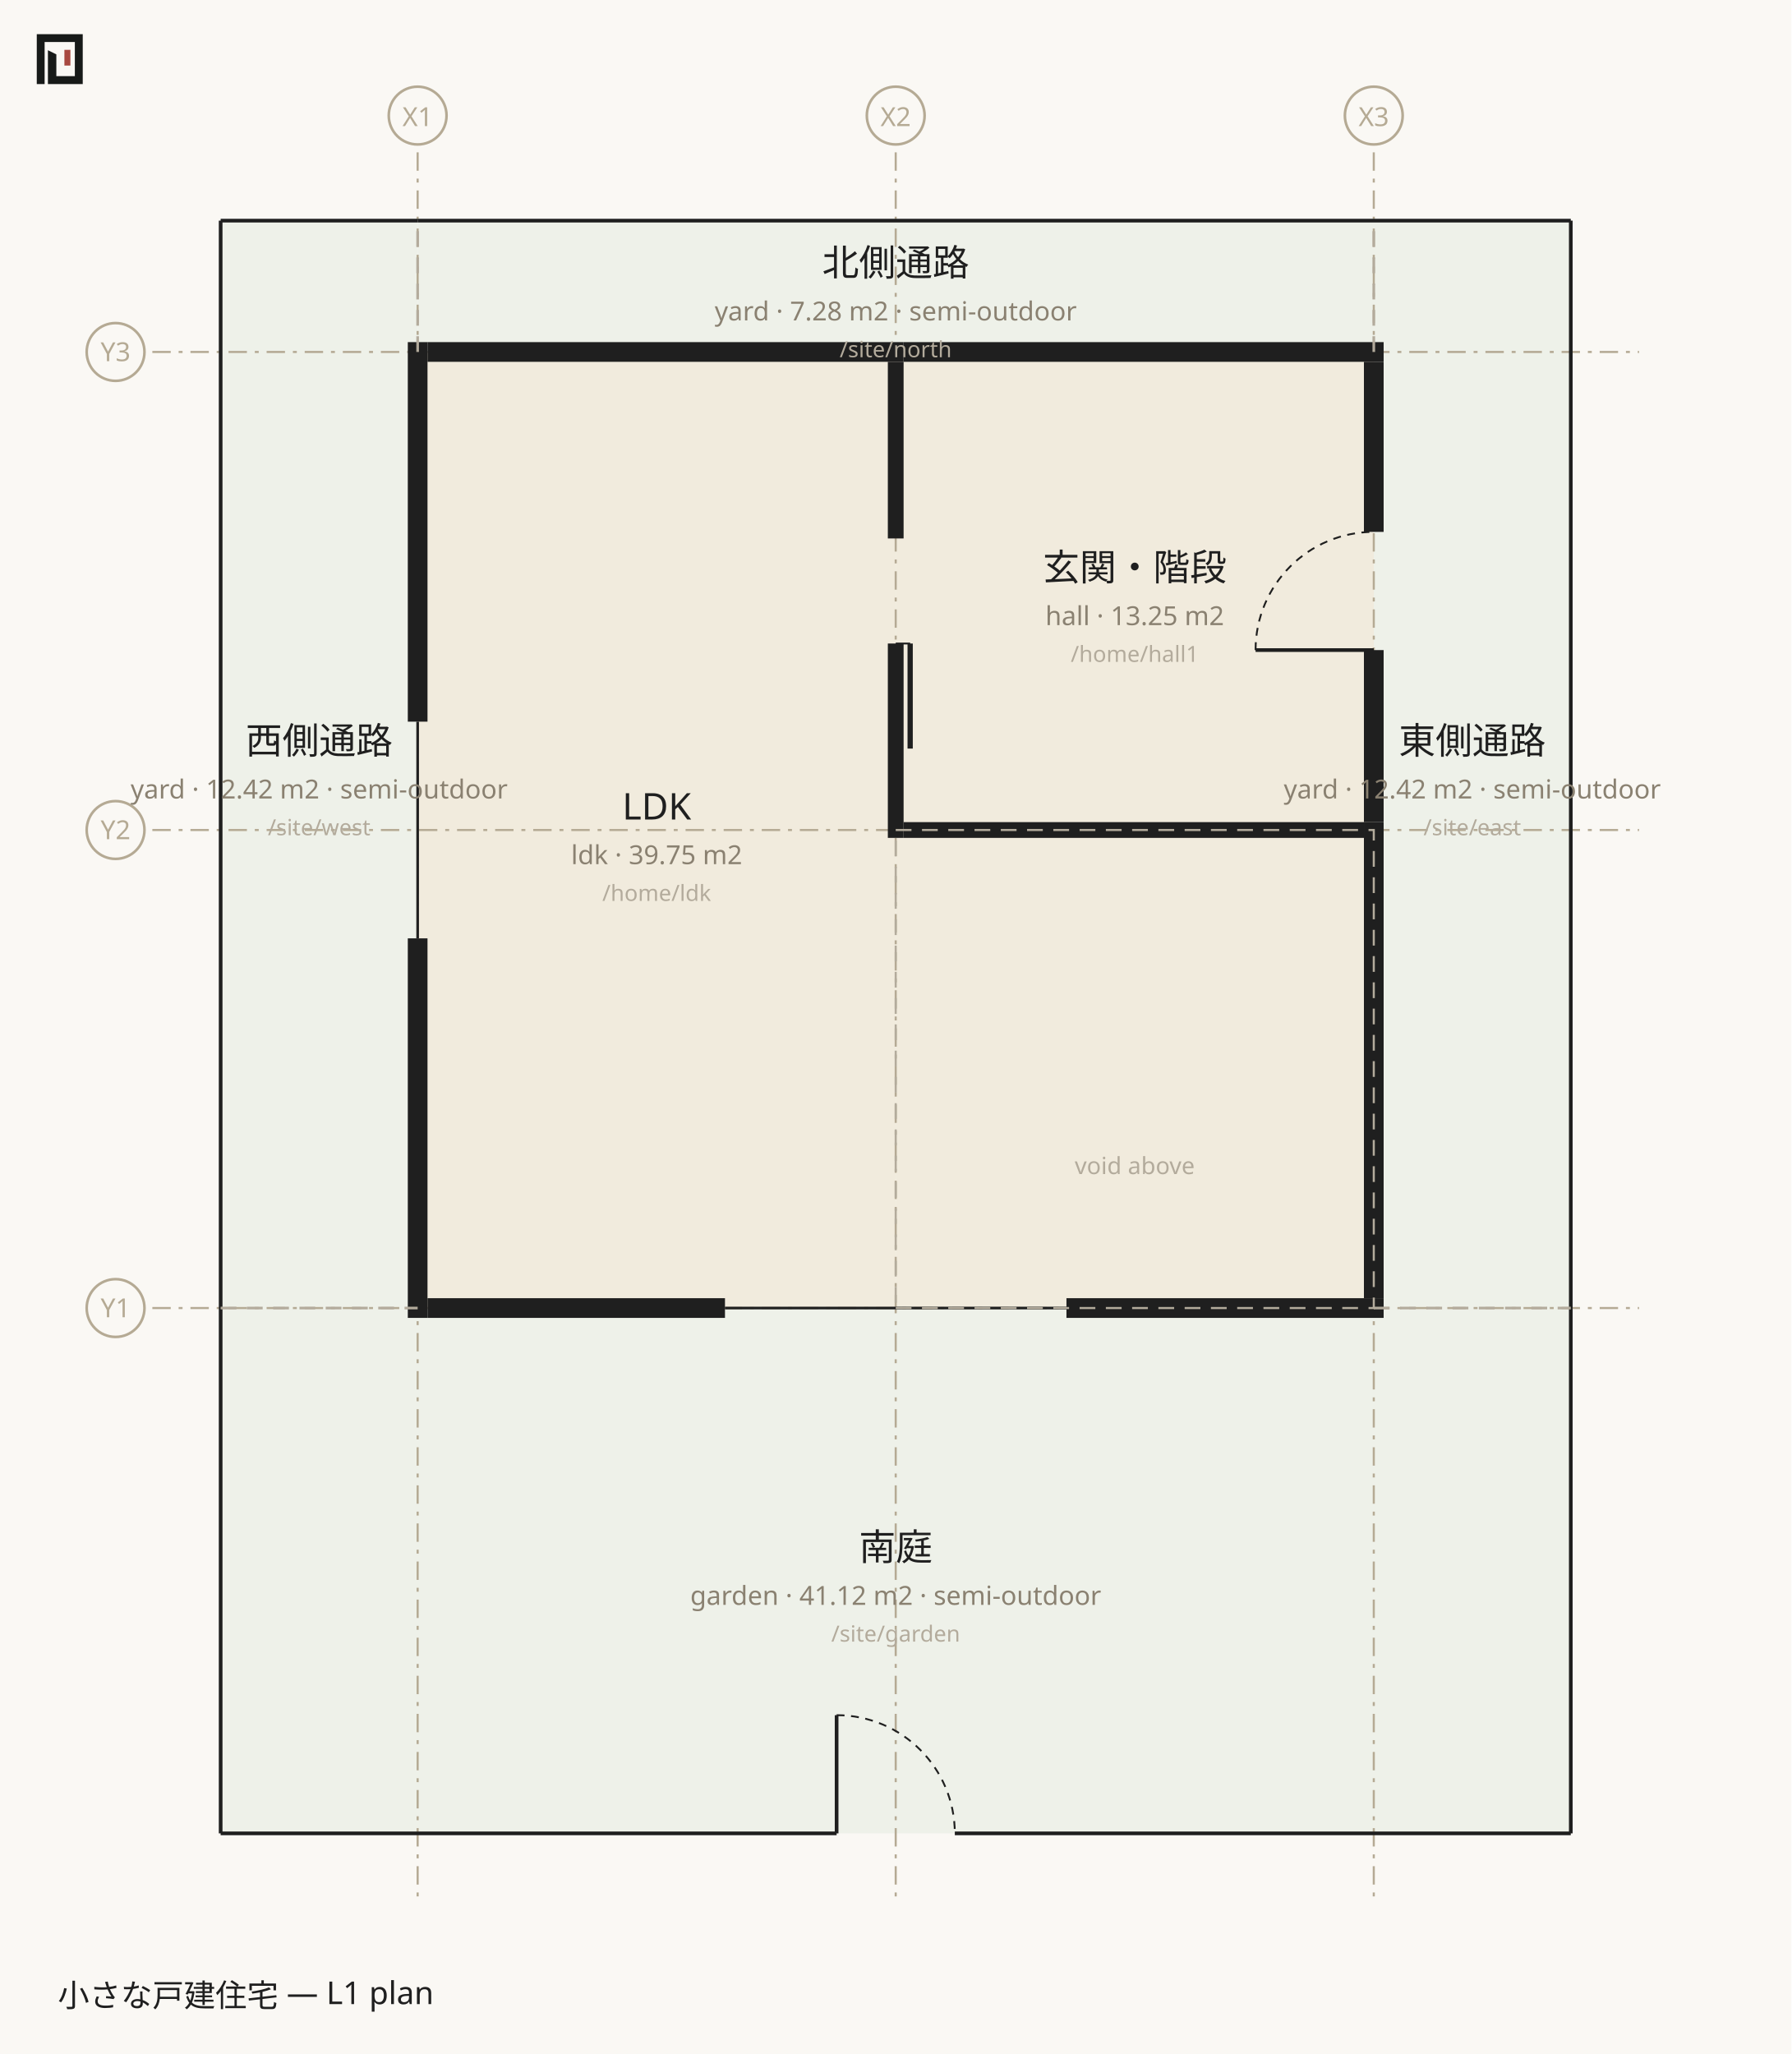
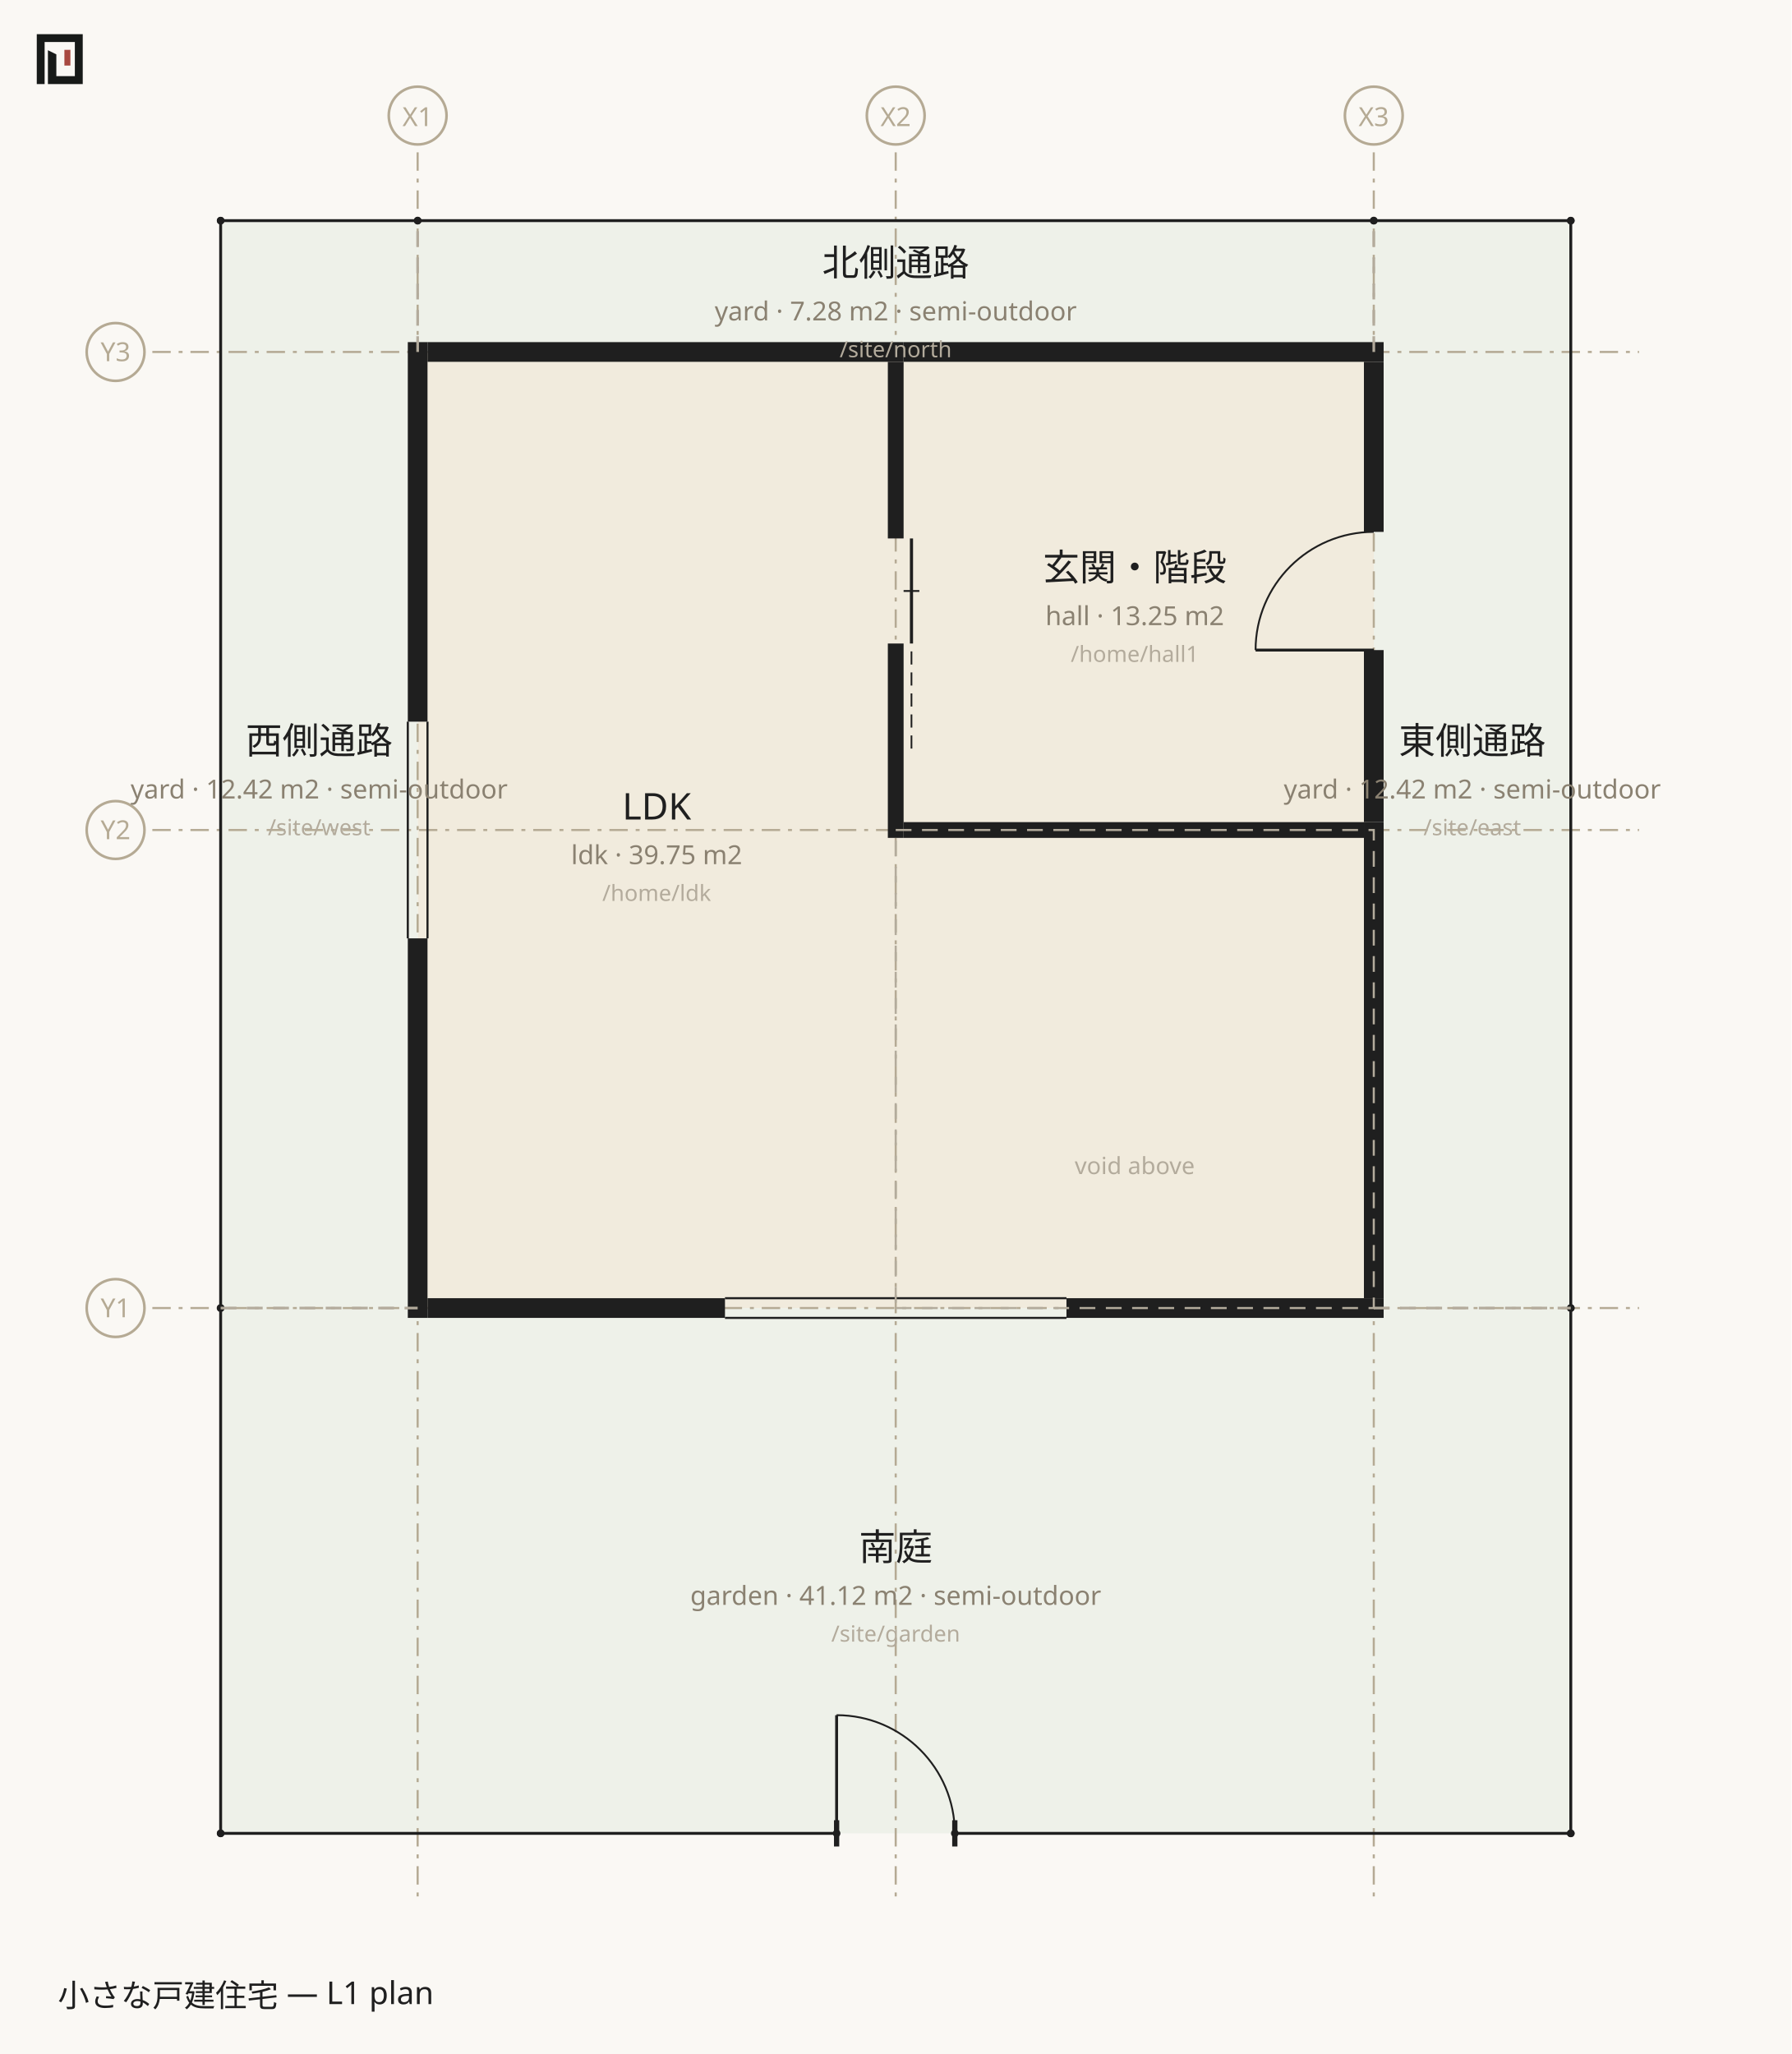
<svg xmlns="http://www.w3.org/2000/svg" width="682" height="782" viewBox="0 0 682 782" font-family="'Hiragino Sans','Noto Sans JP',sans-serif">
  <rect width="682" height="782" fill="#faf8f4" />
  <g transform="translate(9.11 9.27) scale(0.02179)">
    <path d="M1027.53 171.361L224.461 171.363L224.392 1043.39L361.454 1043.42L361.567 308.689L889.587 308.679L889.581 904.864L566.4 904.876L566.387 524.585L419.01 452.015L419.047 1043.39L1027.51 1043.43L1027.53 171.361Z" fill="#171A18" />
    <path d="M707 445.022L811.864 445L811.858 613.697C811.831 648.974 812.209 684.759 811.831 720L707.005 719.933L707 445.022Z" fill="#A84940" />
  </g>
  <path d="M 341 316 L 523 316 L 523 134 L 341 134 Z" fill="#f1ebdd" />
  <path d="M 159 498 L 341 498 L 341 134 L 159 134 Z" fill="#f1ebdd" />
  <path d="M 341 498 L 523 498 L 523 316 L 341 316 Z" fill="#f1ebdd" />
  <path d="M 523 498 L 598 498 L 598 84 L 523 84 Z" fill="#eef1e9" />
  <path d="M 84 698 L 598 698 L 598 498 L 84 498 Z" fill="#eef1e9" />
  <path d="M 159 134 L 523 134 L 523 84 L 159 84 Z" fill="#eef1e9" />
  <path d="M 84 498 L 159 498 L 159 84 L 84 84 Z" fill="#eef1e9" />
  <line x1="159" y1="58" x2="159" y2="724" stroke="#b5aa94" stroke-width="0.8" stroke-dasharray="7 3 1.5 3" />
  <circle cx="159" cy="44" r="11" fill="none" stroke="#b5aa94" stroke-width="1" />
  <text x="159" y="48" text-anchor="middle" font-size="10" fill="#b5aa94">X1</text>
  <line x1="341" y1="58" x2="341" y2="724" stroke="#b5aa94" stroke-width="0.8" stroke-dasharray="7 3 1.5 3" />
  <circle cx="341" cy="44" r="11" fill="none" stroke="#b5aa94" stroke-width="1" />
  <text x="341" y="48" text-anchor="middle" font-size="10" fill="#b5aa94">X2</text>
  <line x1="523" y1="58" x2="523" y2="724" stroke="#b5aa94" stroke-width="0.8" stroke-dasharray="7 3 1.5 3" />
  <circle cx="523" cy="44" r="11" fill="none" stroke="#b5aa94" stroke-width="1" />
  <text x="523" y="48" text-anchor="middle" font-size="10" fill="#b5aa94">X3</text>
  <line x1="58" y1="498" x2="624" y2="498" stroke="#b5aa94" stroke-width="0.8" stroke-dasharray="7 3 1.5 3" />
  <circle cx="44" cy="498" r="11" fill="none" stroke="#b5aa94" stroke-width="1" />
  <text x="44" y="501.5" text-anchor="middle" font-size="10" fill="#b5aa94">Y1</text>
  <line x1="58" y1="316" x2="624" y2="316" stroke="#b5aa94" stroke-width="0.8" stroke-dasharray="7 3 1.5 3" />
  <circle cx="44" cy="316" r="11" fill="none" stroke="#b5aa94" stroke-width="1" />
  <text x="44" y="319.5" text-anchor="middle" font-size="10" fill="#b5aa94">Y2</text>
  <line x1="58" y1="134" x2="624" y2="134" stroke="#b5aa94" stroke-width="0.8" stroke-dasharray="7 3 1.5 3" />
  <circle cx="44" cy="134" r="11" fill="none" stroke="#b5aa94" stroke-width="1" />
  <text x="44" y="137.5" text-anchor="middle" font-size="10" fill="#b5aa94">Y3</text>
  <path d="M 338 319 L 338 245 L 344 245 L 344 319 Z" fill="#1f1f1f" />
  <path d="M 338 205 L 338 137.75 L 344 137.75 L 344 205 Z" fill="#1f1f1f" />
  <path d="M 344 313 L 519.25 313 L 519.25 319 L 344 319 Z" fill="#1f1f1f" />
  <path d="M 519.25 313 L 519.25 247.5 L 526.75 247.5 L 526.75 313 Z" fill="#1f1f1f" />
  <path d="M 519.25 202.5 L 519.25 137.75 L 526.75 137.75 L 526.75 202.5 Z" fill="#1f1f1f" />
  <path d="M 344 130.25 L 526.75 130.25 L 526.75 137.75 L 344 137.75 Z" fill="#1f1f1f" />
  <path d="M 519.25 494.25 L 519.25 313 L 526.75 313 L 526.75 494.25 Z" fill="#1f1f1f" />
  <path d="M 162.75 494.25 L 276 494.25 L 276 501.75 L 162.75 501.75 Z" fill="#1f1f1f" />
  <path d="M 406 494.25 L 526.75 494.25 L 526.75 501.75 L 406 501.75 Z" fill="#1f1f1f" />
  <path d="M 162.75 130.25 L 344 130.25 L 344 137.75 L 162.75 137.75 Z" fill="#1f1f1f" />
  <path d="M 155.25 501.75 L 155.25 357.25 L 162.75 357.25 L 162.75 501.75 Z" fill="#1f1f1f" />
  <path d="M 155.25 274.75 L 155.25 130.25 L 162.75 130.25 L 162.75 274.75 Z" fill="#1f1f1f" />
-   <line x1="598" y1="498" x2="598" y2="84" stroke="#1f1f1f" stroke-width="1.4" />
-   <line x1="598" y1="698" x2="598" y2="498" stroke="#1f1f1f" stroke-width="1.4" />
-   <line x1="523" y1="84" x2="598" y2="84" stroke="#1f1f1f" stroke-width="1.4" />
-   <line x1="159" y1="84" x2="523" y2="84" stroke="#1f1f1f" stroke-width="1.4" />
-   <line x1="84" y1="84" x2="159" y2="84" stroke="#1f1f1f" stroke-width="1.4" />
-   <line x1="84" y1="698" x2="318.5" y2="698" stroke="#1f1f1f" stroke-width="1.4" />
-   <line x1="363.5" y1="698" x2="598" y2="698" stroke="#1f1f1f" stroke-width="1.4" />
-   <line x1="84" y1="698" x2="84" y2="498" stroke="#1f1f1f" stroke-width="1.4" />
-   <line x1="84" y1="498" x2="84" y2="84" stroke="#1f1f1f" stroke-width="1.4" />
+   <g class="boundary-rail">
+     <line x1="598" y1="498" x2="598" y2="84" stroke="#1f1f1f" stroke-width="1.1" />
+     <circle class="boundary-rail-post" cx="598" cy="498" r="1.45" fill="#1f1f1f" />
+     <circle class="boundary-rail-post" cx="598" cy="84" r="1.45" fill="#1f1f1f" />
+   </g>
+   <g class="boundary-rail">
+     <line x1="598" y1="698" x2="598" y2="498" stroke="#1f1f1f" stroke-width="1.1" />
+     <circle class="boundary-rail-post" cx="598" cy="698" r="1.45" fill="#1f1f1f" />
+     <circle class="boundary-rail-post" cx="598" cy="498" r="1.45" fill="#1f1f1f" />
+   </g>
+   <g class="boundary-rail">
+     <line x1="523" y1="84" x2="598" y2="84" stroke="#1f1f1f" stroke-width="1.1" />
+     <circle class="boundary-rail-post" cx="523" cy="84" r="1.45" fill="#1f1f1f" />
+     <circle class="boundary-rail-post" cx="598" cy="84" r="1.45" fill="#1f1f1f" />
+   </g>
+   <g class="boundary-rail">
+     <line x1="159" y1="84" x2="523" y2="84" stroke="#1f1f1f" stroke-width="1.1" />
+     <circle class="boundary-rail-post" cx="159" cy="84" r="1.45" fill="#1f1f1f" />
+     <circle class="boundary-rail-post" cx="523" cy="84" r="1.45" fill="#1f1f1f" />
+   </g>
+   <g class="boundary-rail">
+     <line x1="84" y1="84" x2="159" y2="84" stroke="#1f1f1f" stroke-width="1.1" />
+     <circle class="boundary-rail-post" cx="84" cy="84" r="1.45" fill="#1f1f1f" />
+     <circle class="boundary-rail-post" cx="159" cy="84" r="1.45" fill="#1f1f1f" />
+   </g>
+   <g class="boundary-rail">
+     <line x1="84" y1="698" x2="318.5" y2="698" stroke="#1f1f1f" stroke-width="1.1" />
+     <circle class="boundary-rail-post" cx="84" cy="698" r="1.45" fill="#1f1f1f" />
+     <circle class="boundary-rail-post" cx="318.5" cy="698" r="1.45" fill="#1f1f1f" />
+   </g>
+   <g class="boundary-rail">
+     <line x1="363.5" y1="698" x2="598" y2="698" stroke="#1f1f1f" stroke-width="1.1" />
+     <circle class="boundary-rail-post" cx="363.5" cy="698" r="1.45" fill="#1f1f1f" />
+     <circle class="boundary-rail-post" cx="598" cy="698" r="1.45" fill="#1f1f1f" />
+   </g>
+   <g class="boundary-rail">
+     <line x1="84" y1="698" x2="84" y2="498" stroke="#1f1f1f" stroke-width="1.1" />
+     <circle class="boundary-rail-post" cx="84" cy="698" r="1.45" fill="#1f1f1f" />
+     <circle class="boundary-rail-post" cx="84" cy="498" r="1.45" fill="#1f1f1f" />
+   </g>
+   <g class="boundary-rail">
+     <line x1="84" y1="498" x2="84" y2="84" stroke="#1f1f1f" stroke-width="1.1" />
+     <circle class="boundary-rail-post" cx="84" cy="498" r="1.45" fill="#1f1f1f" />
+     <circle class="boundary-rail-post" cx="84" cy="84" r="1.45" fill="#1f1f1f" />
+   </g>
  <line x1="523" y1="498" x2="598" y2="498" stroke="#b3ab9c" stroke-width="1" stroke-dasharray="6 4" />
  <line x1="523" y1="134" x2="523" y2="84" stroke="#b3ab9c" stroke-width="1" stroke-dasharray="6 4" />
  <line x1="84" y1="498" x2="159" y2="498" stroke="#b3ab9c" stroke-width="1" stroke-dasharray="6 4" />
  <line x1="159" y1="134" x2="159" y2="84" stroke="#b3ab9c" stroke-width="1" stroke-dasharray="6 4" />
-   <line x1="346.5" y1="285" x2="346.5" y2="245" stroke="#1f1f1f" stroke-width="2" />
-   <line x1="346.5" y1="245" x2="341" y2="245" stroke="#1f1f1f" stroke-width="0.7" />
-   <line x1="523" y1="247.5" x2="478" y2="247.5" stroke="#1f1f1f" stroke-width="1.4" />
-   <path d="M 478 247.5 A 45 45 0 0 1 523 202.5" fill="none" stroke="#1f1f1f" stroke-width="0.7" stroke-dasharray="3 2.5" />
-   <line x1="276" y1="498" x2="406" y2="498" stroke="#1f1f1f" stroke-width="1" />
-   <line x1="159" y1="357.25" x2="159" y2="274.75" stroke="#1f1f1f" stroke-width="1" />
-   <line x1="318.5" y1="698" x2="318.5" y2="653" stroke="#1f1f1f" stroke-width="1.4" />
-   <path d="M 318.5 653 A 45 45 0 0 1 363.5 698" fill="none" stroke="#1f1f1f" stroke-width="0.7" stroke-dasharray="3 2.5" />
+   <g class="opening-slide-panel">
+     <line x1="347" y1="245" x2="347" y2="205" stroke="#1f1f1f" stroke-width="1.2" />
+   </g>
+   <g class="opening-slide-centre">
+     <line x1="344" y1="225" x2="350" y2="225" stroke="#1f1f1f" stroke-width="0.7" />
+   </g>
+   <g class="opening-slide-guide">
+     <line x1="347" y1="285" x2="347" y2="245" stroke="#1f1f1f" stroke-width="0.65" stroke-dasharray="5 3" />
+   </g>
+   <line x1="523" y1="247.5" x2="478" y2="247.5" stroke="#1f1f1f" stroke-width="1.1" />
+   <path class="opening-door-arc" d="M 478 247.5 A 45 45 0 0 1 523 202.5" fill="none" stroke="#1f1f1f" stroke-width="0.7" />
+   <g class="opening-window">
+     <path d="M 276 494.25 L 406 494.25 M 276 501.75 L 406 501.75" fill="none" stroke="#1f1f1f" stroke-width="0.8" />
+   </g>
+   <g class="opening-window">
+     <path d="M 155.25 357.25 L 155.25 274.75 M 162.75 357.25 L 162.75 274.75" fill="none" stroke="#1f1f1f" stroke-width="0.8" />
+   </g>
+   <g class="opening-gate-post">
+     <line x1="318.5" y1="703" x2="318.5" y2="693" stroke="#1f1f1f" stroke-width="2" />
+     <line x1="363.5" y1="703" x2="363.5" y2="693" stroke="#1f1f1f" stroke-width="2" />
+   </g>
+   <line x1="318.5" y1="698" x2="318.5" y2="653" stroke="#1f1f1f" stroke-width="1.1" />
+   <path class="opening-door-arc" d="M 318.5 653 A 45 45 0 0 1 363.5 698" fill="none" stroke="#1f1f1f" stroke-width="0.7" />
  <text x="432" y="221" text-anchor="middle" font-size="14" fill="#1f1f1f">玄関・階段</text>
  <text x="432" y="238" text-anchor="middle" font-size="10" fill="#8a8171">hall · 13.25 m2</text>
  <text x="432" y="252" text-anchor="middle" font-size="8.5" fill="#b3ab9c">/home/hall1</text>
  <text x="250" y="312" text-anchor="middle" font-size="14" fill="#1f1f1f">LDK</text>
  <text x="250" y="329" text-anchor="middle" font-size="10" fill="#8a8171">ldk · 39.75 m2</text>
  <text x="250" y="343" text-anchor="middle" font-size="8.5" fill="#b3ab9c">/home/ldk</text>
  <text x="560.5" y="287" text-anchor="middle" font-size="14" fill="#1f1f1f">東側通路</text>
  <text x="560.5" y="304" text-anchor="middle" font-size="10" fill="#8a8171">yard · 12.42 m2 · semi-outdoor</text>
  <text x="560.5" y="318" text-anchor="middle" font-size="8.5" fill="#b3ab9c">/site/east</text>
  <text x="341" y="594" text-anchor="middle" font-size="14" fill="#1f1f1f">南庭</text>
  <text x="341" y="611" text-anchor="middle" font-size="10" fill="#8a8171">garden · 41.12 m2 · semi-outdoor</text>
  <text x="341" y="625" text-anchor="middle" font-size="8.5" fill="#b3ab9c">/site/garden</text>
  <text x="341" y="105" text-anchor="middle" font-size="14" fill="#1f1f1f">北側通路</text>
  <text x="341" y="122" text-anchor="middle" font-size="10" fill="#8a8171">yard · 7.28 m2 · semi-outdoor</text>
  <text x="341" y="136" text-anchor="middle" font-size="8.5" fill="#b3ab9c">/site/north</text>
  <text x="121.5" y="287" text-anchor="middle" font-size="14" fill="#1f1f1f">西側通路</text>
  <text x="121.5" y="304" text-anchor="middle" font-size="10" fill="#8a8171">yard · 12.42 m2 · semi-outdoor</text>
  <text x="121.5" y="318" text-anchor="middle" font-size="8.5" fill="#b3ab9c">/site/west</text>
  <path d="M 341 498 L 523 498 L 523 316 L 341 316 Z" fill="none" stroke="#b3ab9c" stroke-width="0.8" stroke-dasharray="6 4" />
  <text x="432" y="447" text-anchor="middle" font-size="9" fill="#b3ab9c">void above</text>
  <text x="22" y="764" font-size="12" fill="#1f1f1f">小さな戸建住宅 — L1 plan</text>
</svg>
